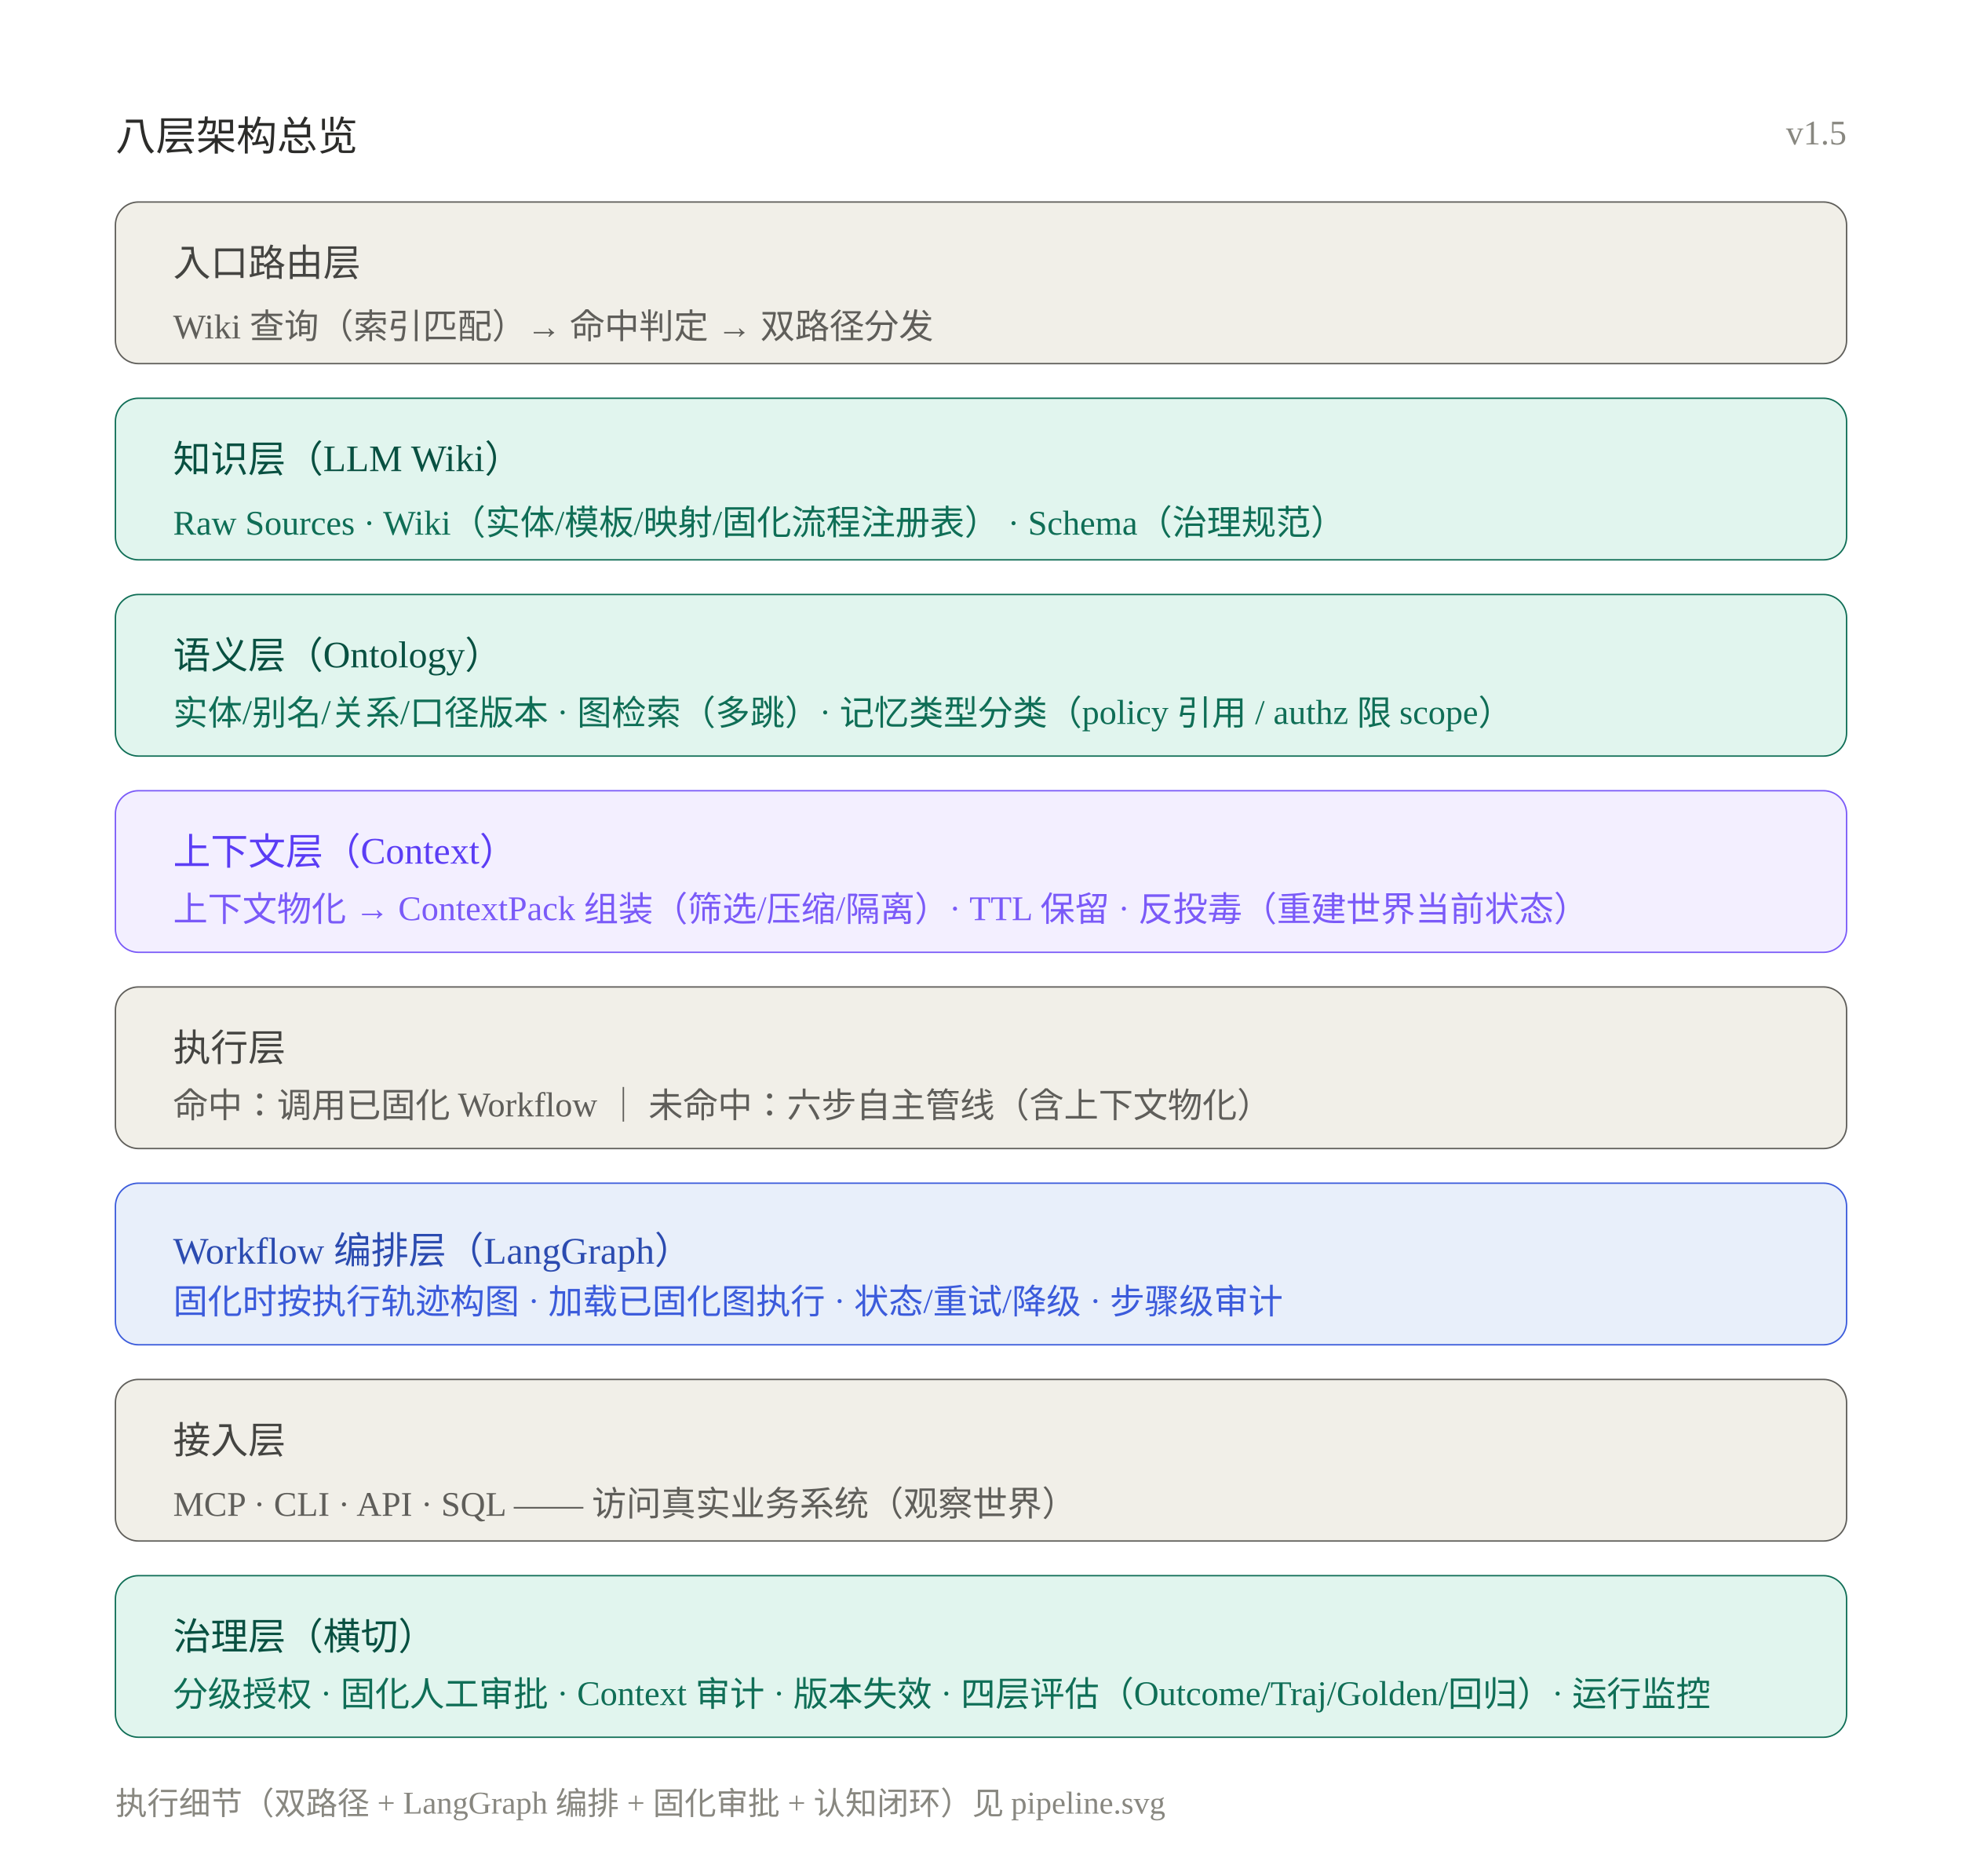
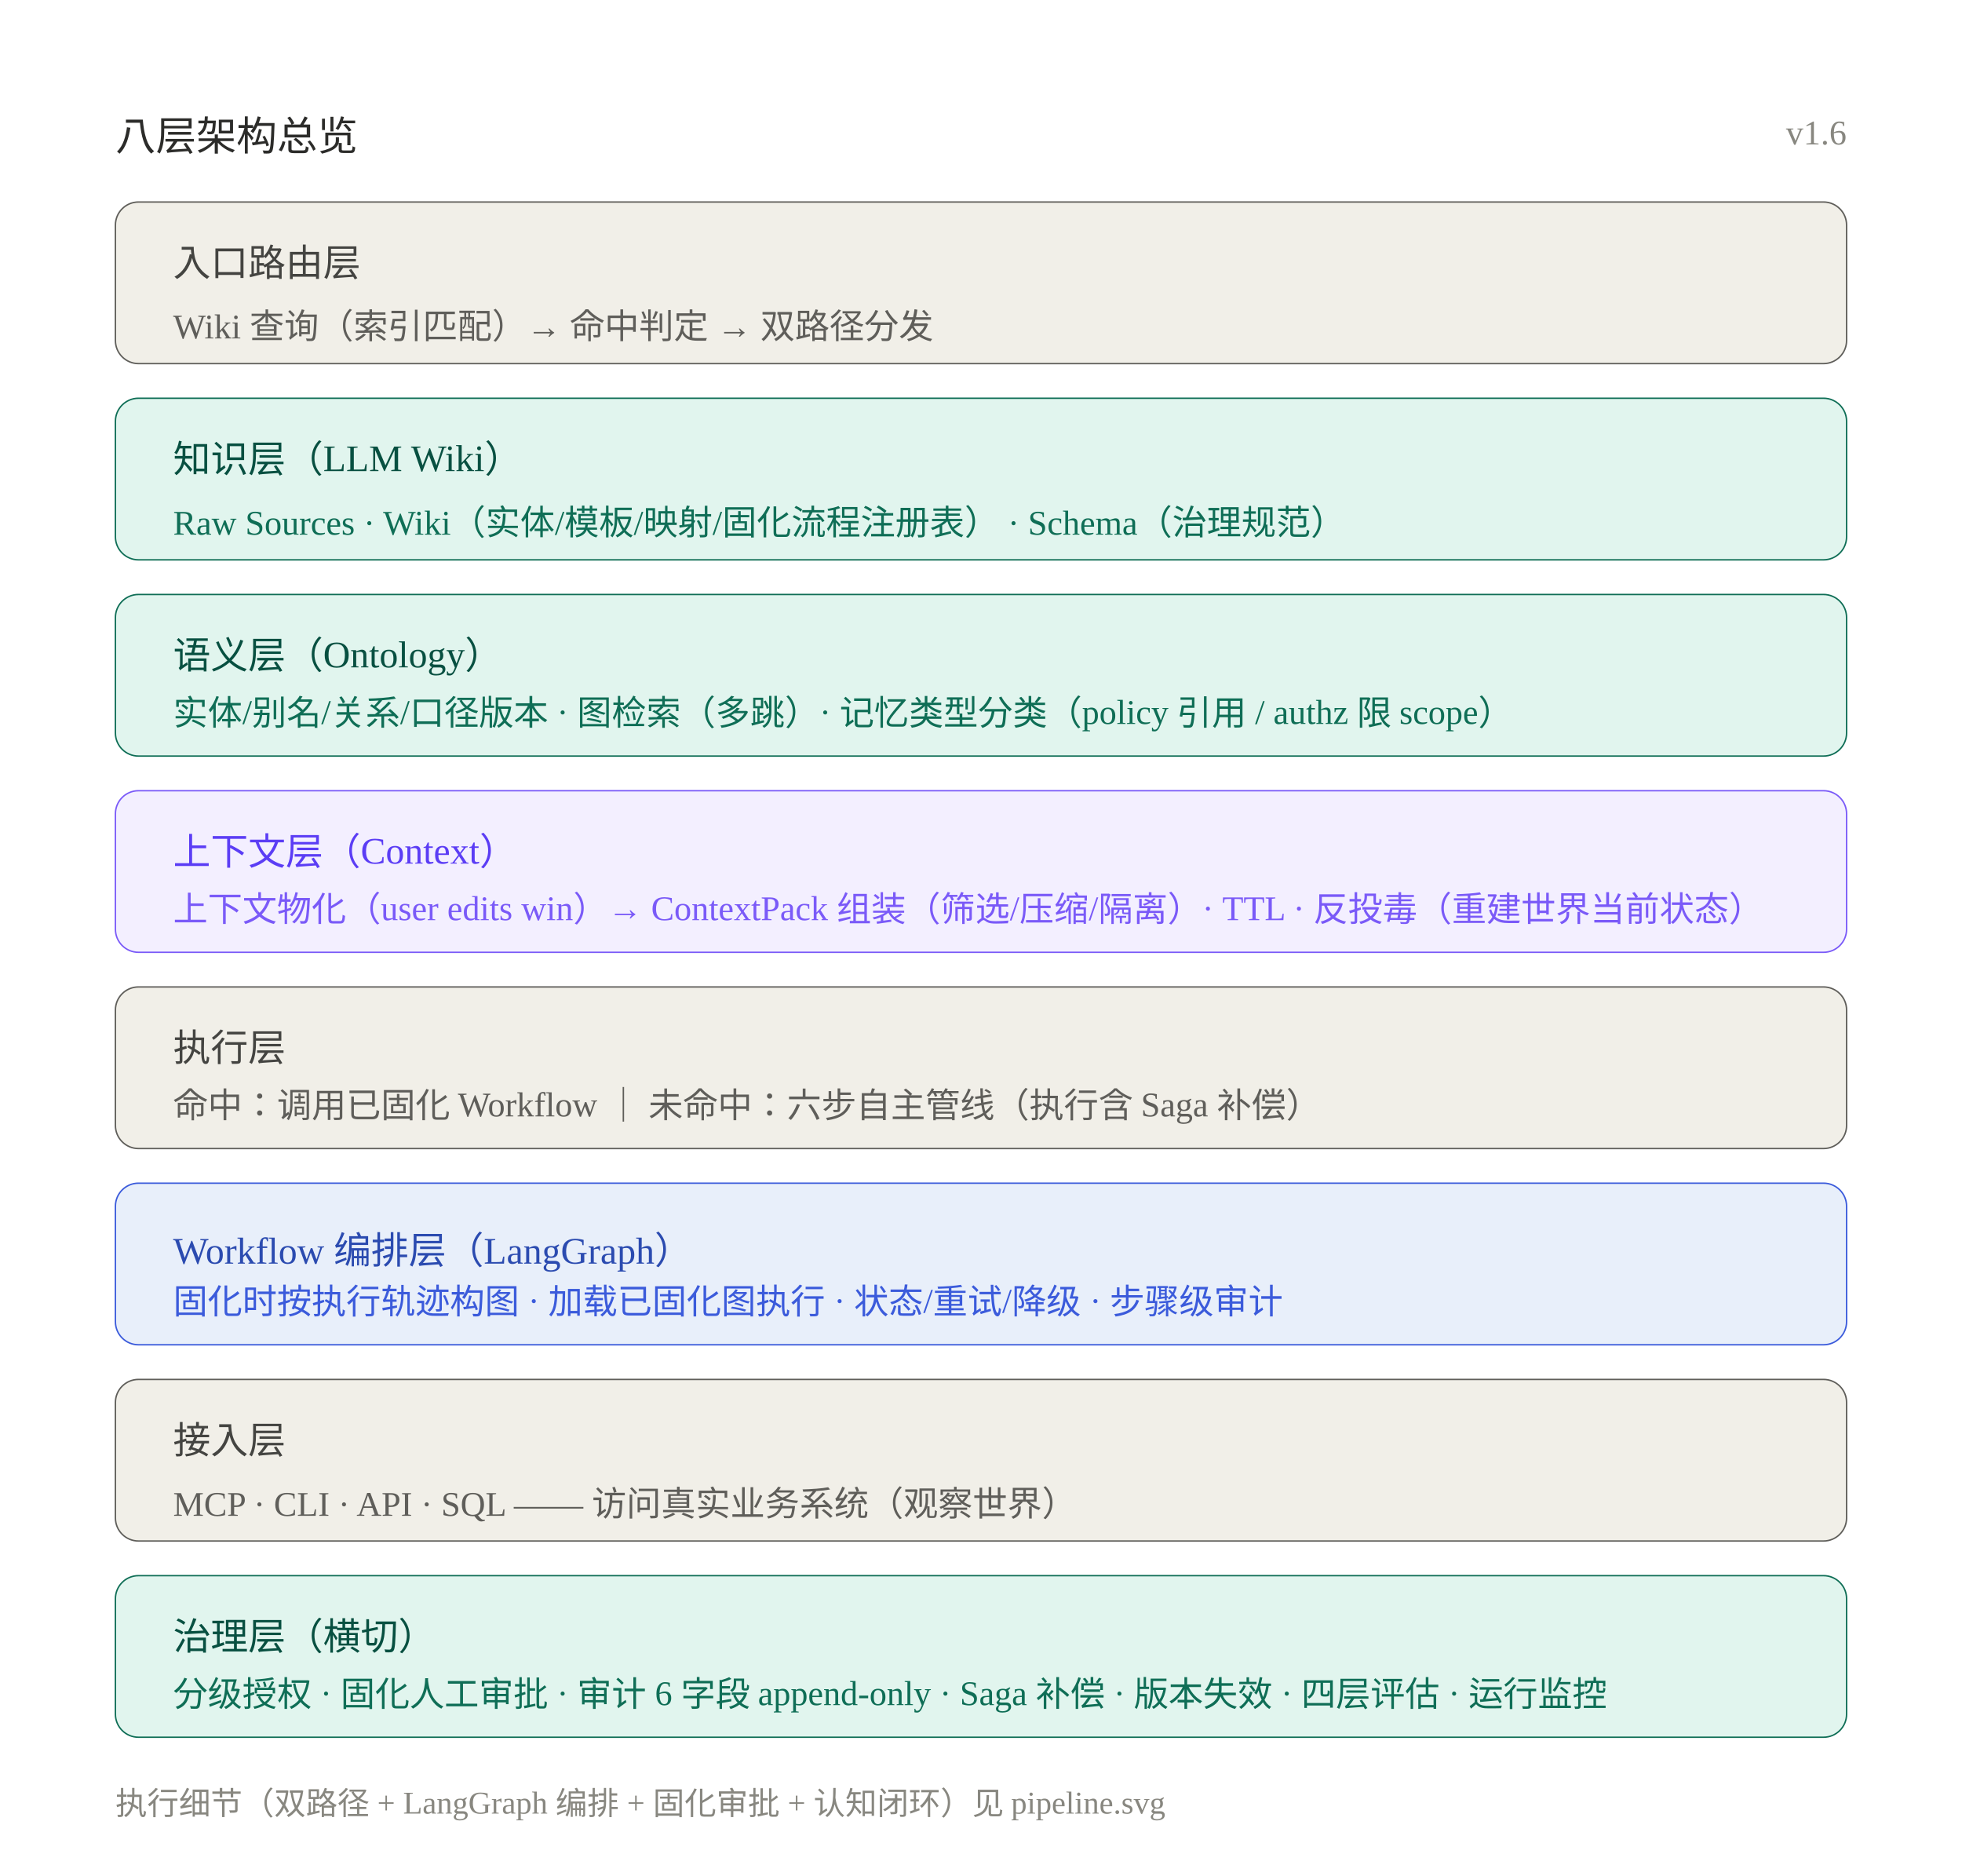
<svg xmlns="http://www.w3.org/2000/svg" viewBox="0 0 680 650" width="100%" role="img">
  <text x="40" y="46" font-size="14" font-weight="500" fill="#2C2C2A" dominant-baseline="central">八层架构总览</text>
-   <text x="640" y="46" font-size="12" font-weight="500" fill="#888780" text-anchor="end" dominant-baseline="central">v1.5</text>
+   <text x="640" y="46" font-size="12" font-weight="500" fill="#888780" text-anchor="end" dominant-baseline="central">v1.6</text>
  <g>
    <rect x="40" y="70" width="600" height="56" rx="8" fill="#F1EFE8" stroke="#5F5E5A" stroke-width="0.5" />
    <text x="60" y="90" font-size="13" font-weight="500" fill="#444441" dominant-baseline="central">入口路由层</text>
    <text x="60" y="110" font-size="12" fill="#5F5E5A" dominant-baseline="central">Wiki 查询（索引匹配）→ 命中判定 → 双路径分发</text>
  </g>
  <g>
    <rect x="40" y="138" width="600" height="56" rx="8" fill="#E1F5EE" stroke="#0F6E56" stroke-width="0.5" />
    <text x="60" y="158" font-size="13" font-weight="500" fill="#085041" dominant-baseline="central">知识层（LLM Wiki）</text>
    <text x="60" y="178" font-size="12" fill="#0F6E56" dominant-baseline="central">Raw Sources · Wiki（实体/模板/映射/固化流程注册表） · Schema（治理规范）</text>
  </g>
  <g>
    <rect x="40" y="206" width="600" height="56" rx="8" fill="#E1F5EE" stroke="#0F6E56" stroke-width="0.5" />
    <text x="60" y="226" font-size="13" font-weight="500" fill="#085041" dominant-baseline="central">语义层（Ontology）</text>
    <text x="60" y="246" font-size="12" fill="#0F6E56" dominant-baseline="central">实体/别名/关系/口径版本 · 图检索（多跳）· 记忆类型分类（policy 引用 / authz 限 scope）</text>
  </g>
  <g>
    <rect x="40" y="274" width="600" height="56" rx="8" fill="#F3EFFF" stroke="#7A5AF8" stroke-width="0.5" />
    <text x="60" y="294" font-size="13" font-weight="500" fill="#5B3DF5" dominant-baseline="central">上下文层（Context）</text>
-     <text x="60" y="314" font-size="12" fill="#7A5AF8" dominant-baseline="central">上下文物化 → ContextPack 组装（筛选/压缩/隔离）· TTL 保留 · 反投毒（重建世界当前状态）</text>
+     <text x="60" y="314" font-size="12" fill="#7A5AF8" dominant-baseline="central">上下文物化（user edits win）→ ContextPack 组装（筛选/压缩/隔离）· TTL · 反投毒（重建世界当前状态）</text>
  </g>
  <g>
    <rect x="40" y="342" width="600" height="56" rx="8" fill="#F1EFE8" stroke="#5F5E5A" stroke-width="0.5" />
    <text x="60" y="362" font-size="13" font-weight="500" fill="#444441" dominant-baseline="central">执行层</text>
-     <text x="60" y="382" font-size="12" fill="#5F5E5A" dominant-baseline="central">命中：调用已固化 Workflow ｜ 未命中：六步自主管线（含上下文物化）</text>
+     <text x="60" y="382" font-size="12" fill="#5F5E5A" dominant-baseline="central">命中：调用已固化 Workflow ｜ 未命中：六步自主管线（执行含 Saga 补偿）</text>
  </g>
  <g>
    <rect x="40" y="410" width="600" height="56" rx="8" fill="#E8EFFA" stroke="#3B5BDB" stroke-width="0.5" />
    <text x="60" y="430" font-size="13" font-weight="500" fill="#2B4BB0" dominant-baseline="central">Workflow 编排层（LangGraph）</text>
    <text x="60" y="450" font-size="12" fill="#3B5BDB" dominant-baseline="central">固化时按执行轨迹构图 · 加载已固化图执行 · 状态/重试/降级 · 步骤级审计</text>
  </g>
  <g>
    <rect x="40" y="478" width="600" height="56" rx="8" fill="#F1EFE8" stroke="#5F5E5A" stroke-width="0.5" />
    <text x="60" y="498" font-size="13" font-weight="500" fill="#444441" dominant-baseline="central">接入层</text>
    <text x="60" y="518" font-size="12" fill="#5F5E5A" dominant-baseline="central">MCP · CLI · API · SQL —— 访问真实业务系统（观察世界）</text>
  </g>
  <g>
    <rect x="40" y="546" width="600" height="56" rx="8" fill="#E1F5EE" stroke="#0F6E56" stroke-width="0.5" />
    <text x="60" y="566" font-size="13" font-weight="500" fill="#085041" dominant-baseline="central">治理层（横切）</text>
-     <text x="60" y="586" font-size="12" fill="#0F6E56" dominant-baseline="central">分级授权 · 固化人工审批 · Context 审计 · 版本失效 · 四层评估（Outcome/Traj/Golden/回归）· 运行监控</text>
+     <text x="60" y="586" font-size="12" fill="#0F6E56" dominant-baseline="central">分级授权 · 固化人工审批 · 审计 6 字段 append-only · Saga 补偿 · 版本失效 · 四层评估 · 运行监控</text>
  </g>
  <text x="40" y="624" font-size="11" fill="#888780" dominant-baseline="central">执行细节（双路径 + LangGraph 编排 + 固化审批 + 认知闭环）见 pipeline.svg</text>
</svg>
